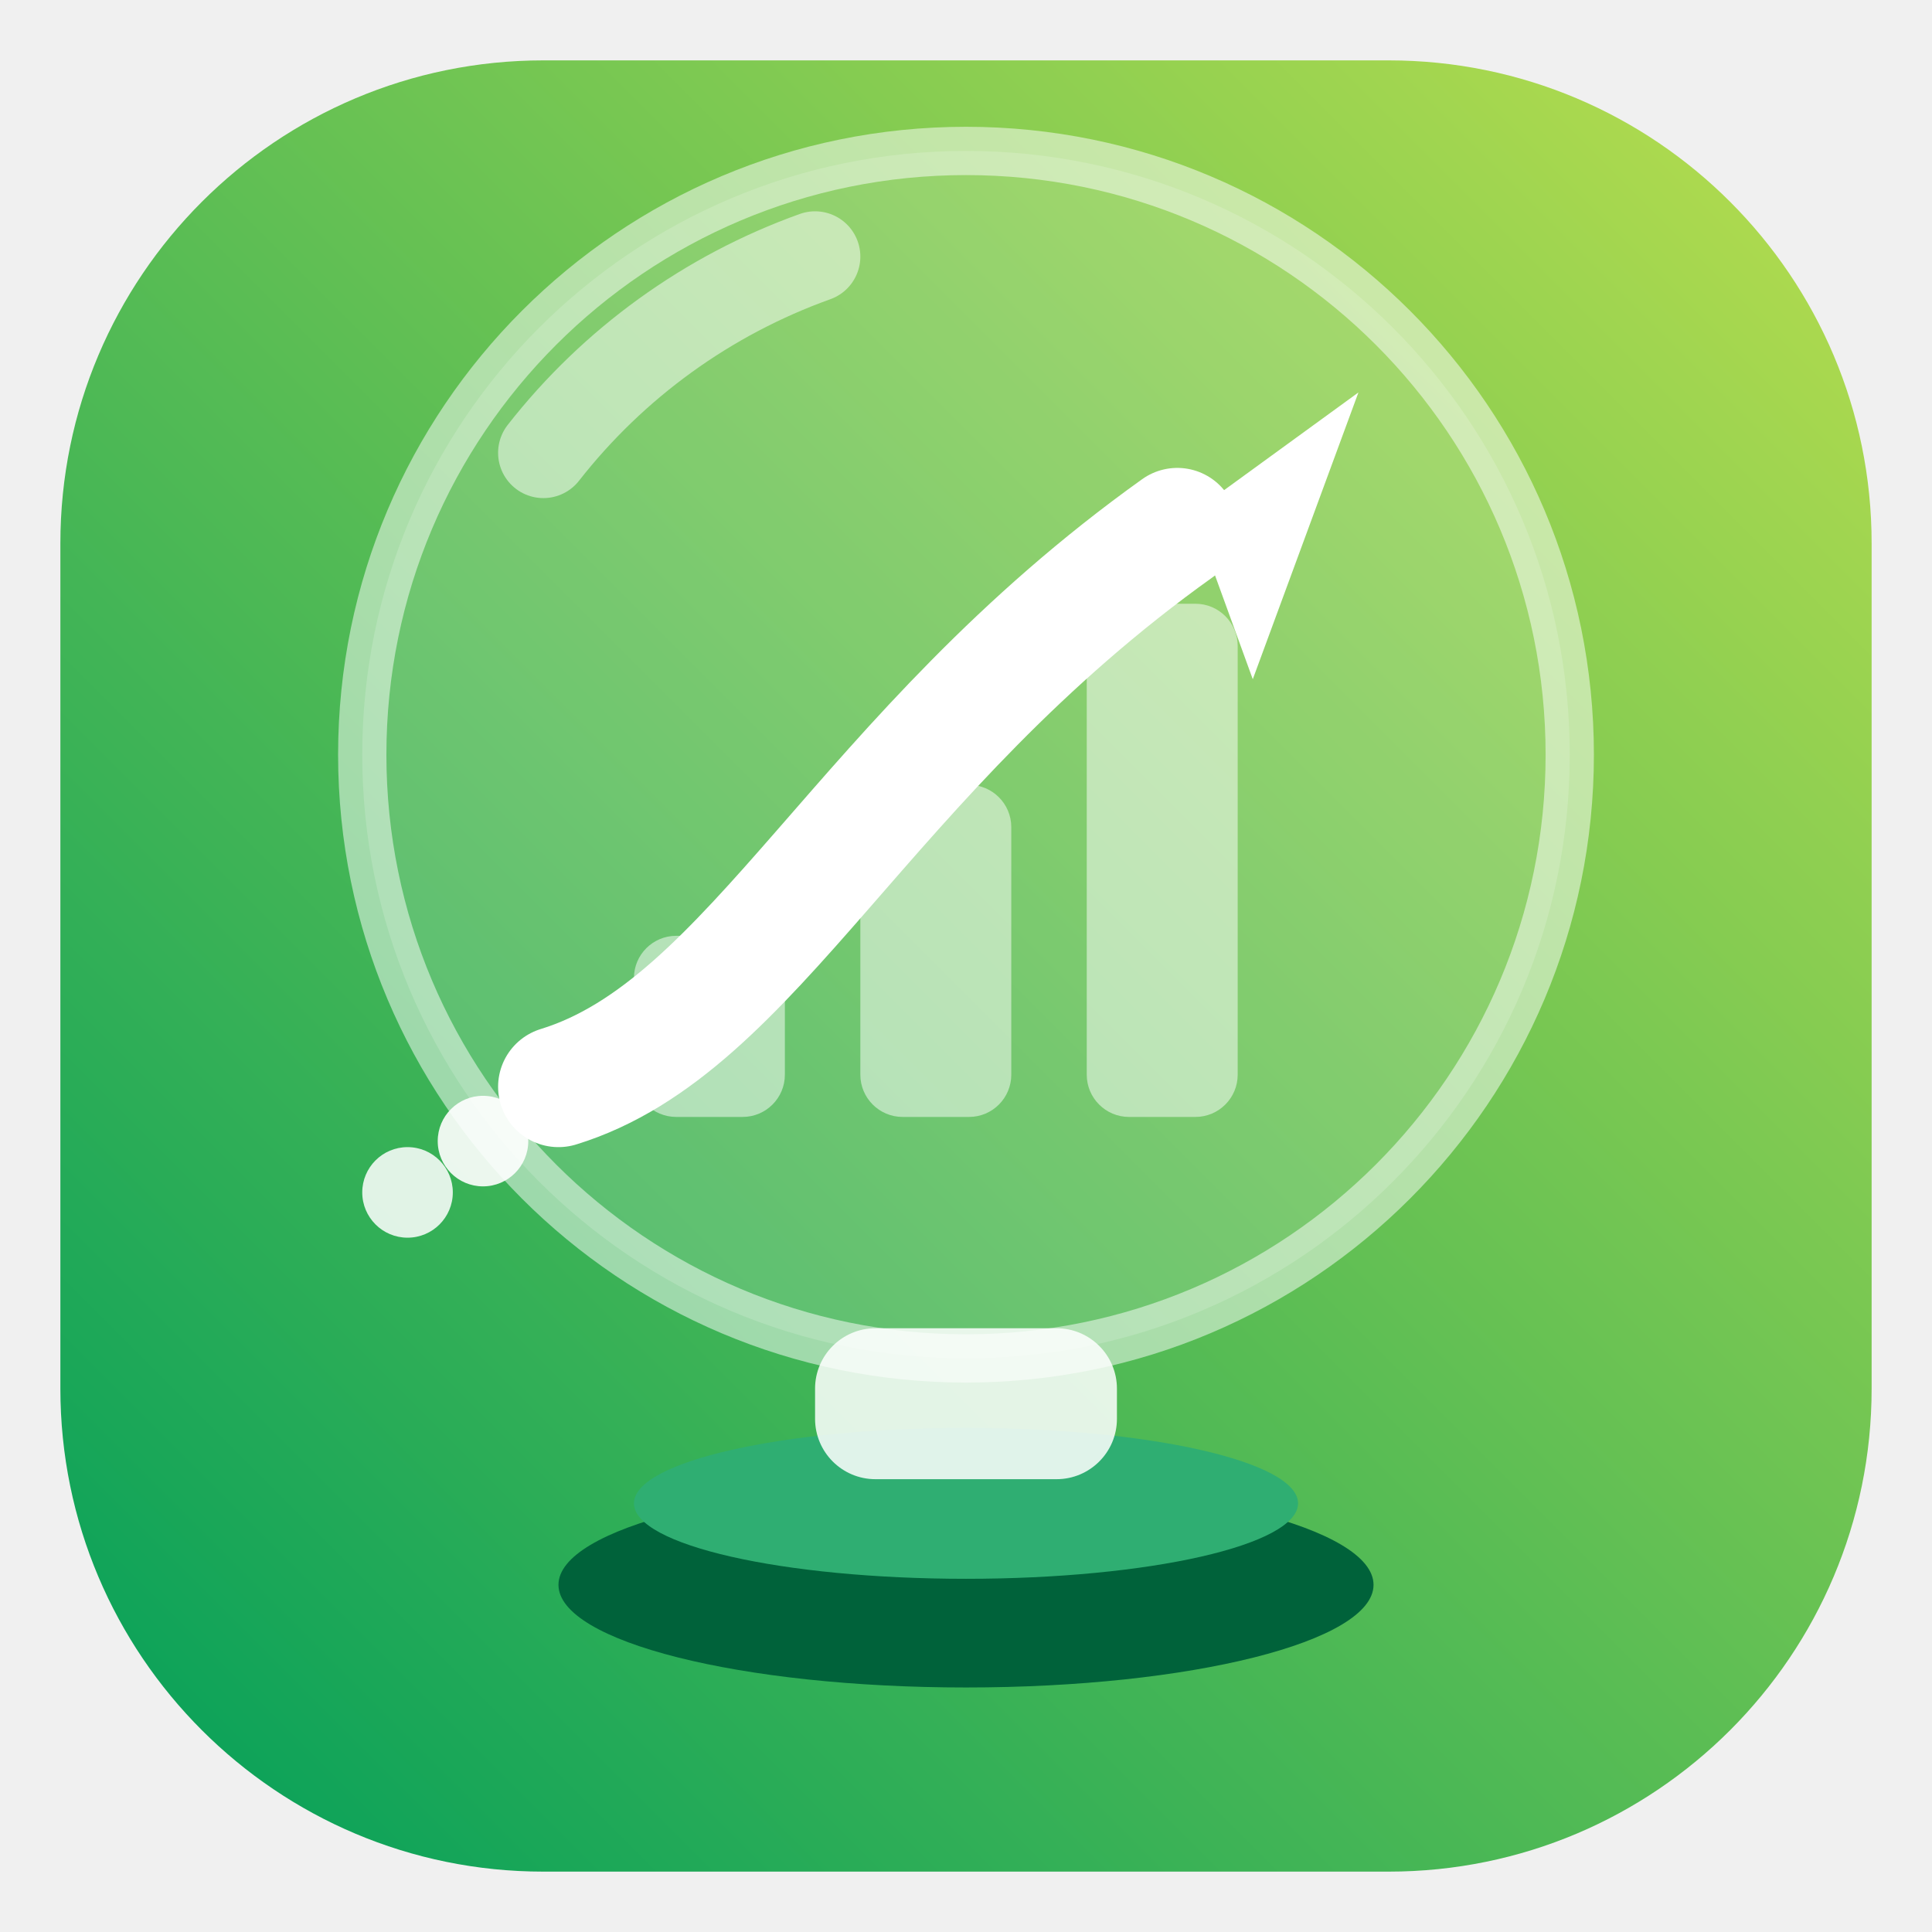
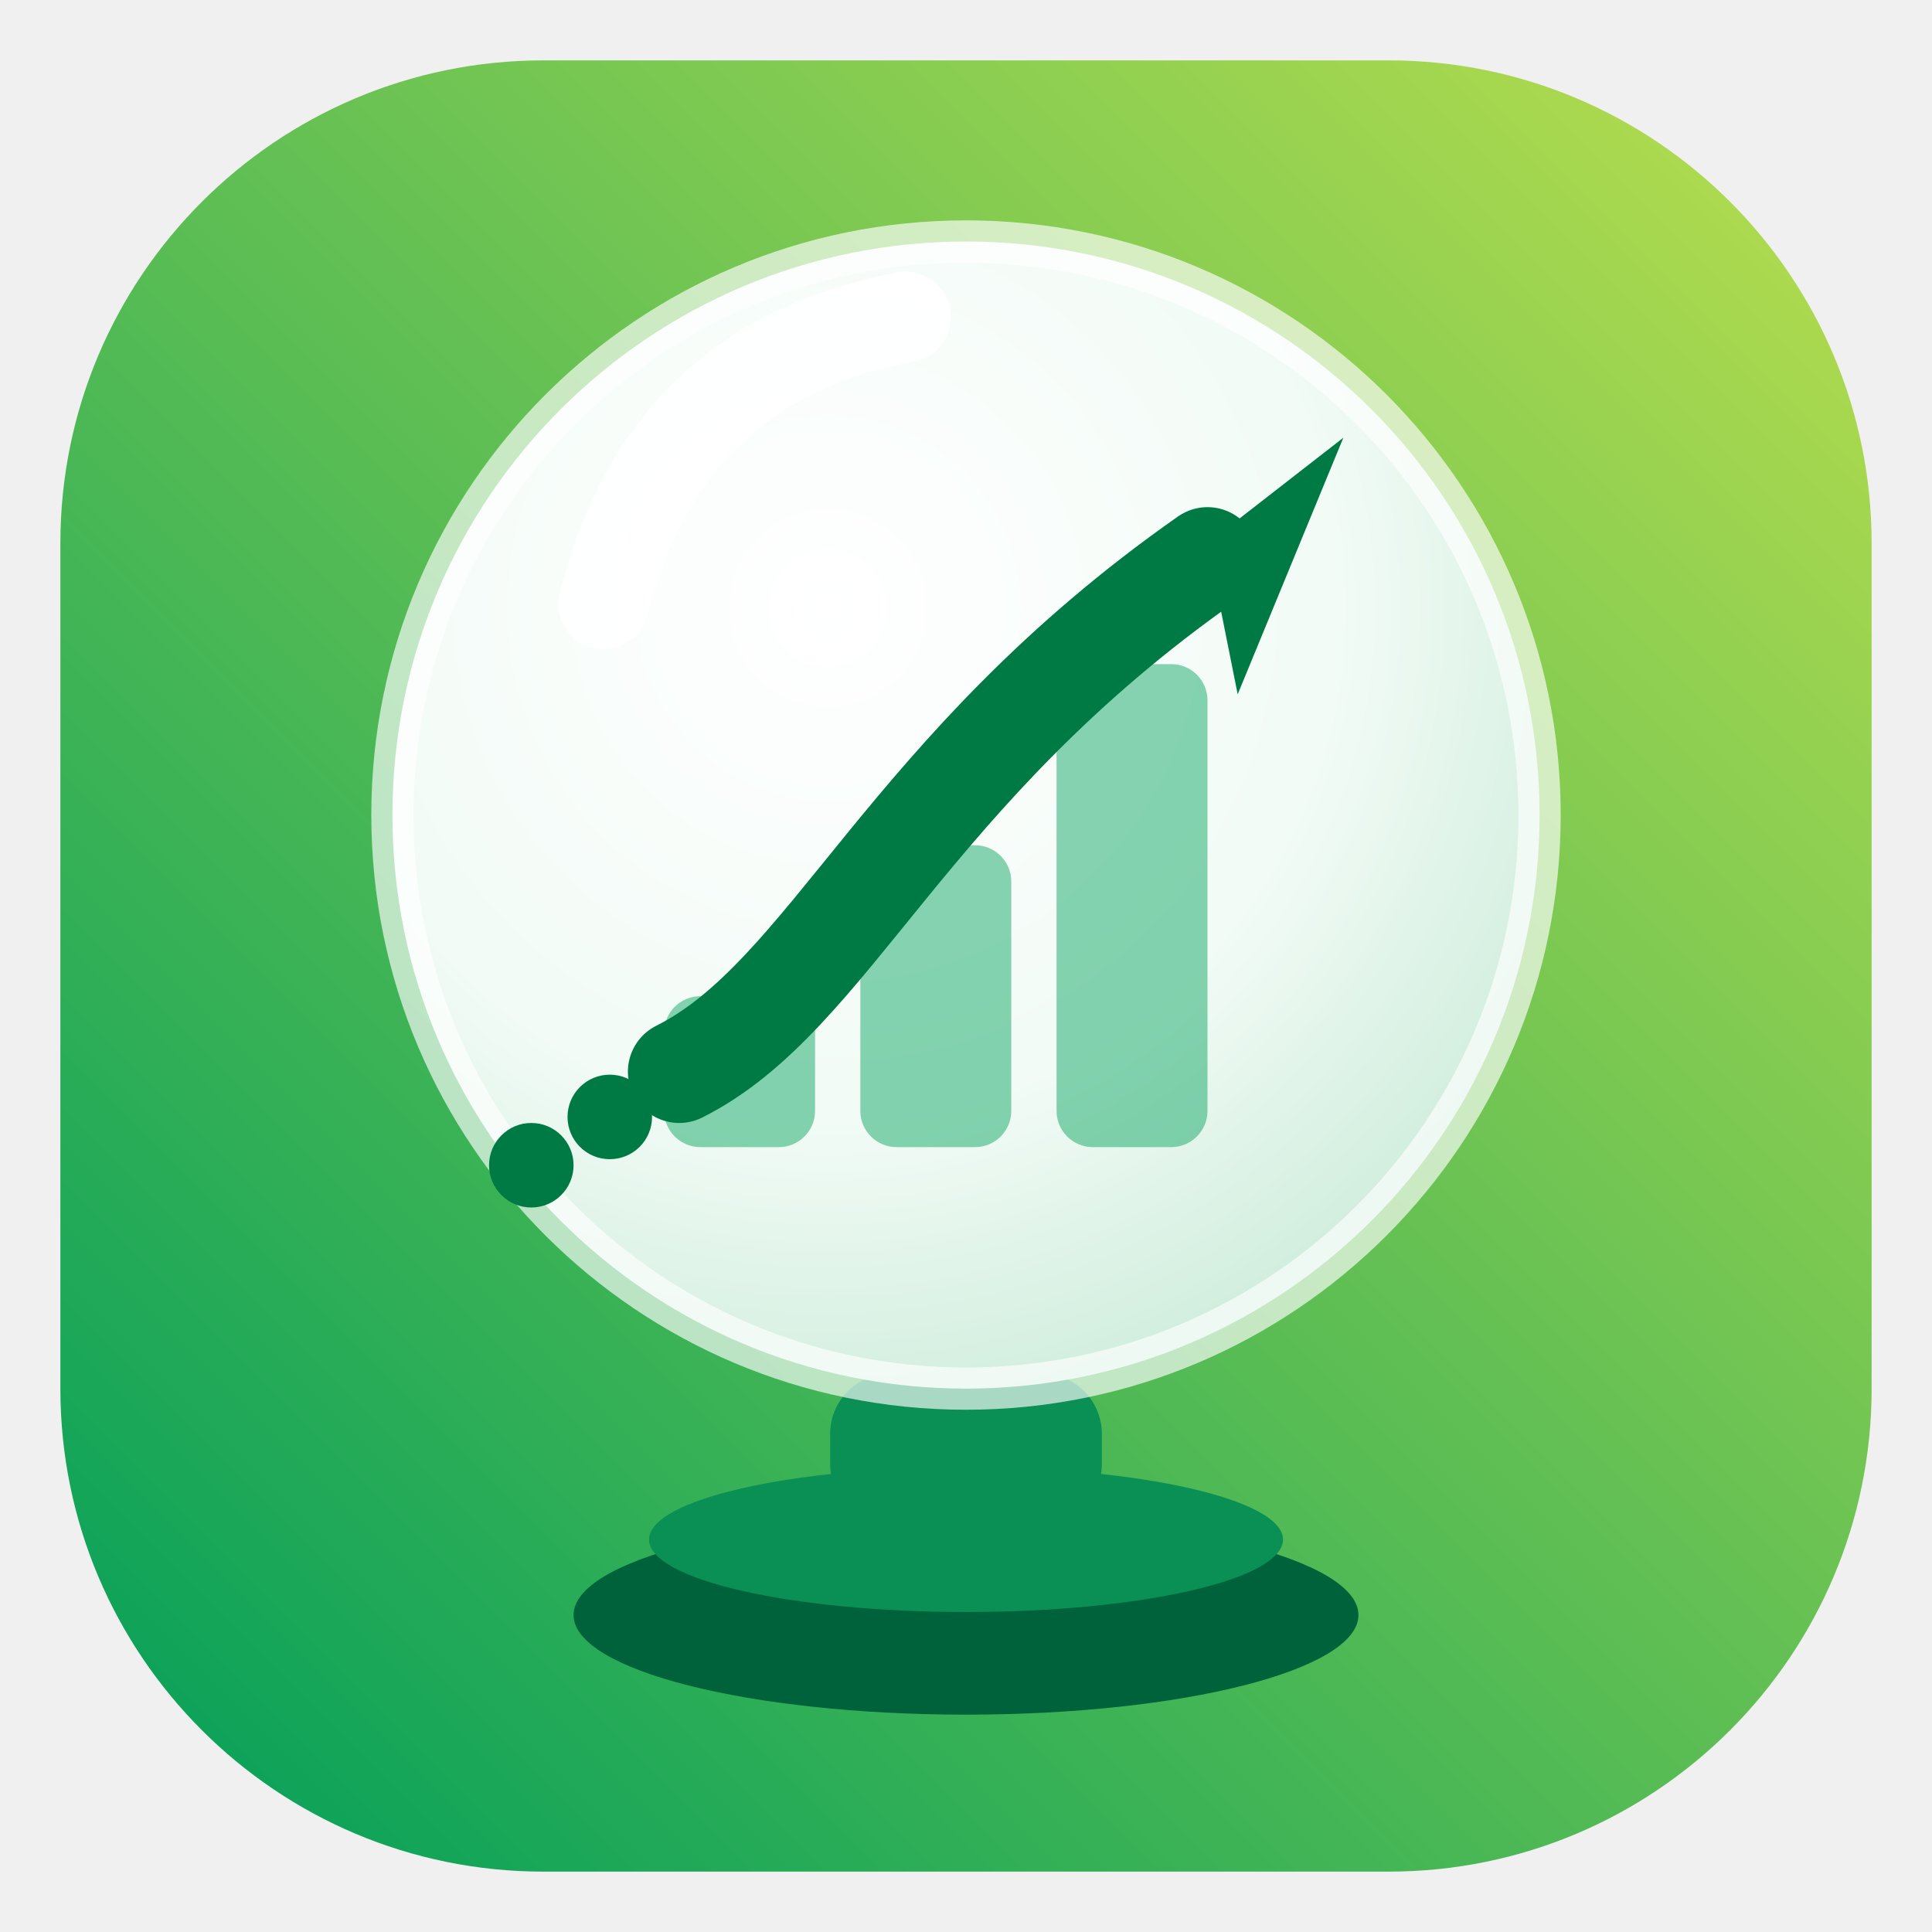
<svg xmlns="http://www.w3.org/2000/svg" viewBox="0 0 64 64">
  <defs>
    <linearGradient id="theEstimatorBrand" x1="0" y1="1" x2="1" y2="0">
      <stop offset="0%" stop-color="#009e5a" />
      <stop offset="100%" stop-color="#bade4e" />
    </linearGradient>
+     <radialGradient id="theEstimatorOrb" cx="38%" cy="32%" r="72%">
+       <stop offset="0%" stop-color="#ffffff" />
+       <stop offset="62%" stop-color="#f2fbf6" />
+       <stop offset="100%" stop-color="#cfeddc" />
+     </radialGradient>
  </defs>
  <rect x="2" y="2" width="60" height="60" rx="16" ry="16" fill="url(#theEstimatorBrand)" />
-   <ellipse cx="32" cy="52.5" rx="13.5" ry="3.4" fill="#00623a" />
-   <ellipse cx="32" cy="49.8" rx="11" ry="2.5" fill="#2fae72" />
-   <rect x="27" y="44" width="10" height="5" rx="2" fill="#fff" opacity="0.85" />
-   <circle cx="32" cy="25" r="20" fill="#fff" opacity="0.16" />
-   <circle cx="32" cy="25" r="20" fill="none" stroke="#fff" stroke-width="1.6" opacity="0.5" />
-   <path d="M18 15 A20 20 0 0 1 27 8.5" fill="none" stroke="#fff" stroke-width="3" stroke-linecap="round" opacity="0.5" />
-   <rect x="21" y="31" width="5" height="6" rx="1.4" fill="#fff" opacity="0.5" />
-   <rect x="28.5" y="26" width="5" height="11" rx="1.4" fill="#fff" opacity="0.5" />
-   <rect x="36" y="20" width="5" height="17" rx="1.4" fill="#fff" opacity="0.5" />
-   <circle cx="13.5" cy="39.5" r="1.5" fill="#fff" opacity="0.85" />
-   <circle cx="16" cy="37.8" r="1.5" fill="#fff" opacity="0.9" />
-   <path d="M18.5 36 C25 34 28.5 25 39 17.5" fill="none" stroke="#fff" stroke-width="4" stroke-linecap="round" />
-   <path d="M39.5 17 L45 13 L41.5 22.5 Z" fill="#fff" />
+   <ellipse cx="32" cy="53.5" rx="13" ry="3.3" fill="#00623a" />
+   <ellipse cx="32" cy="51" rx="10.5" ry="2.4" fill="#0a8f55" />
+   <rect x="27.5" y="45.5" width="9" height="5" rx="2" fill="#0a8f55" />
+   <circle cx="32" cy="27" r="19" fill="url(#theEstimatorOrb)" />
+   <circle cx="32" cy="27" r="19" fill="none" stroke="#ffffff" stroke-width="1.4" opacity="0.65" />
+   <path d="M20 20 Q22 12 30 10.5" fill="none" stroke="#ffffff" stroke-width="3" stroke-linecap="round" opacity="0.9" />
+   <rect x="22" y="33" width="5" height="5" rx="1.2" fill="#12a866" opacity="0.5" />
+   <rect x="28.5" y="28" width="5" height="10" rx="1.2" fill="#12a866" opacity="0.5" />
+   <rect x="35" y="22" width="5" height="16" rx="1.2" fill="#12a866" opacity="0.5" />
+   <circle cx="17.6" cy="38.6" r="1.4" fill="#007a45" />
+   <circle cx="20.2" cy="37" r="1.4" fill="#007a45" />
+   <path d="M22.5 35.5 C27.5 33 30 25.5 40 18.5" fill="none" stroke="#007a45" stroke-width="3.4" stroke-linecap="round" />
+   <path d="M40 18 L44.5 14.5 L41 23 Z" fill="#007a45" />
</svg>
